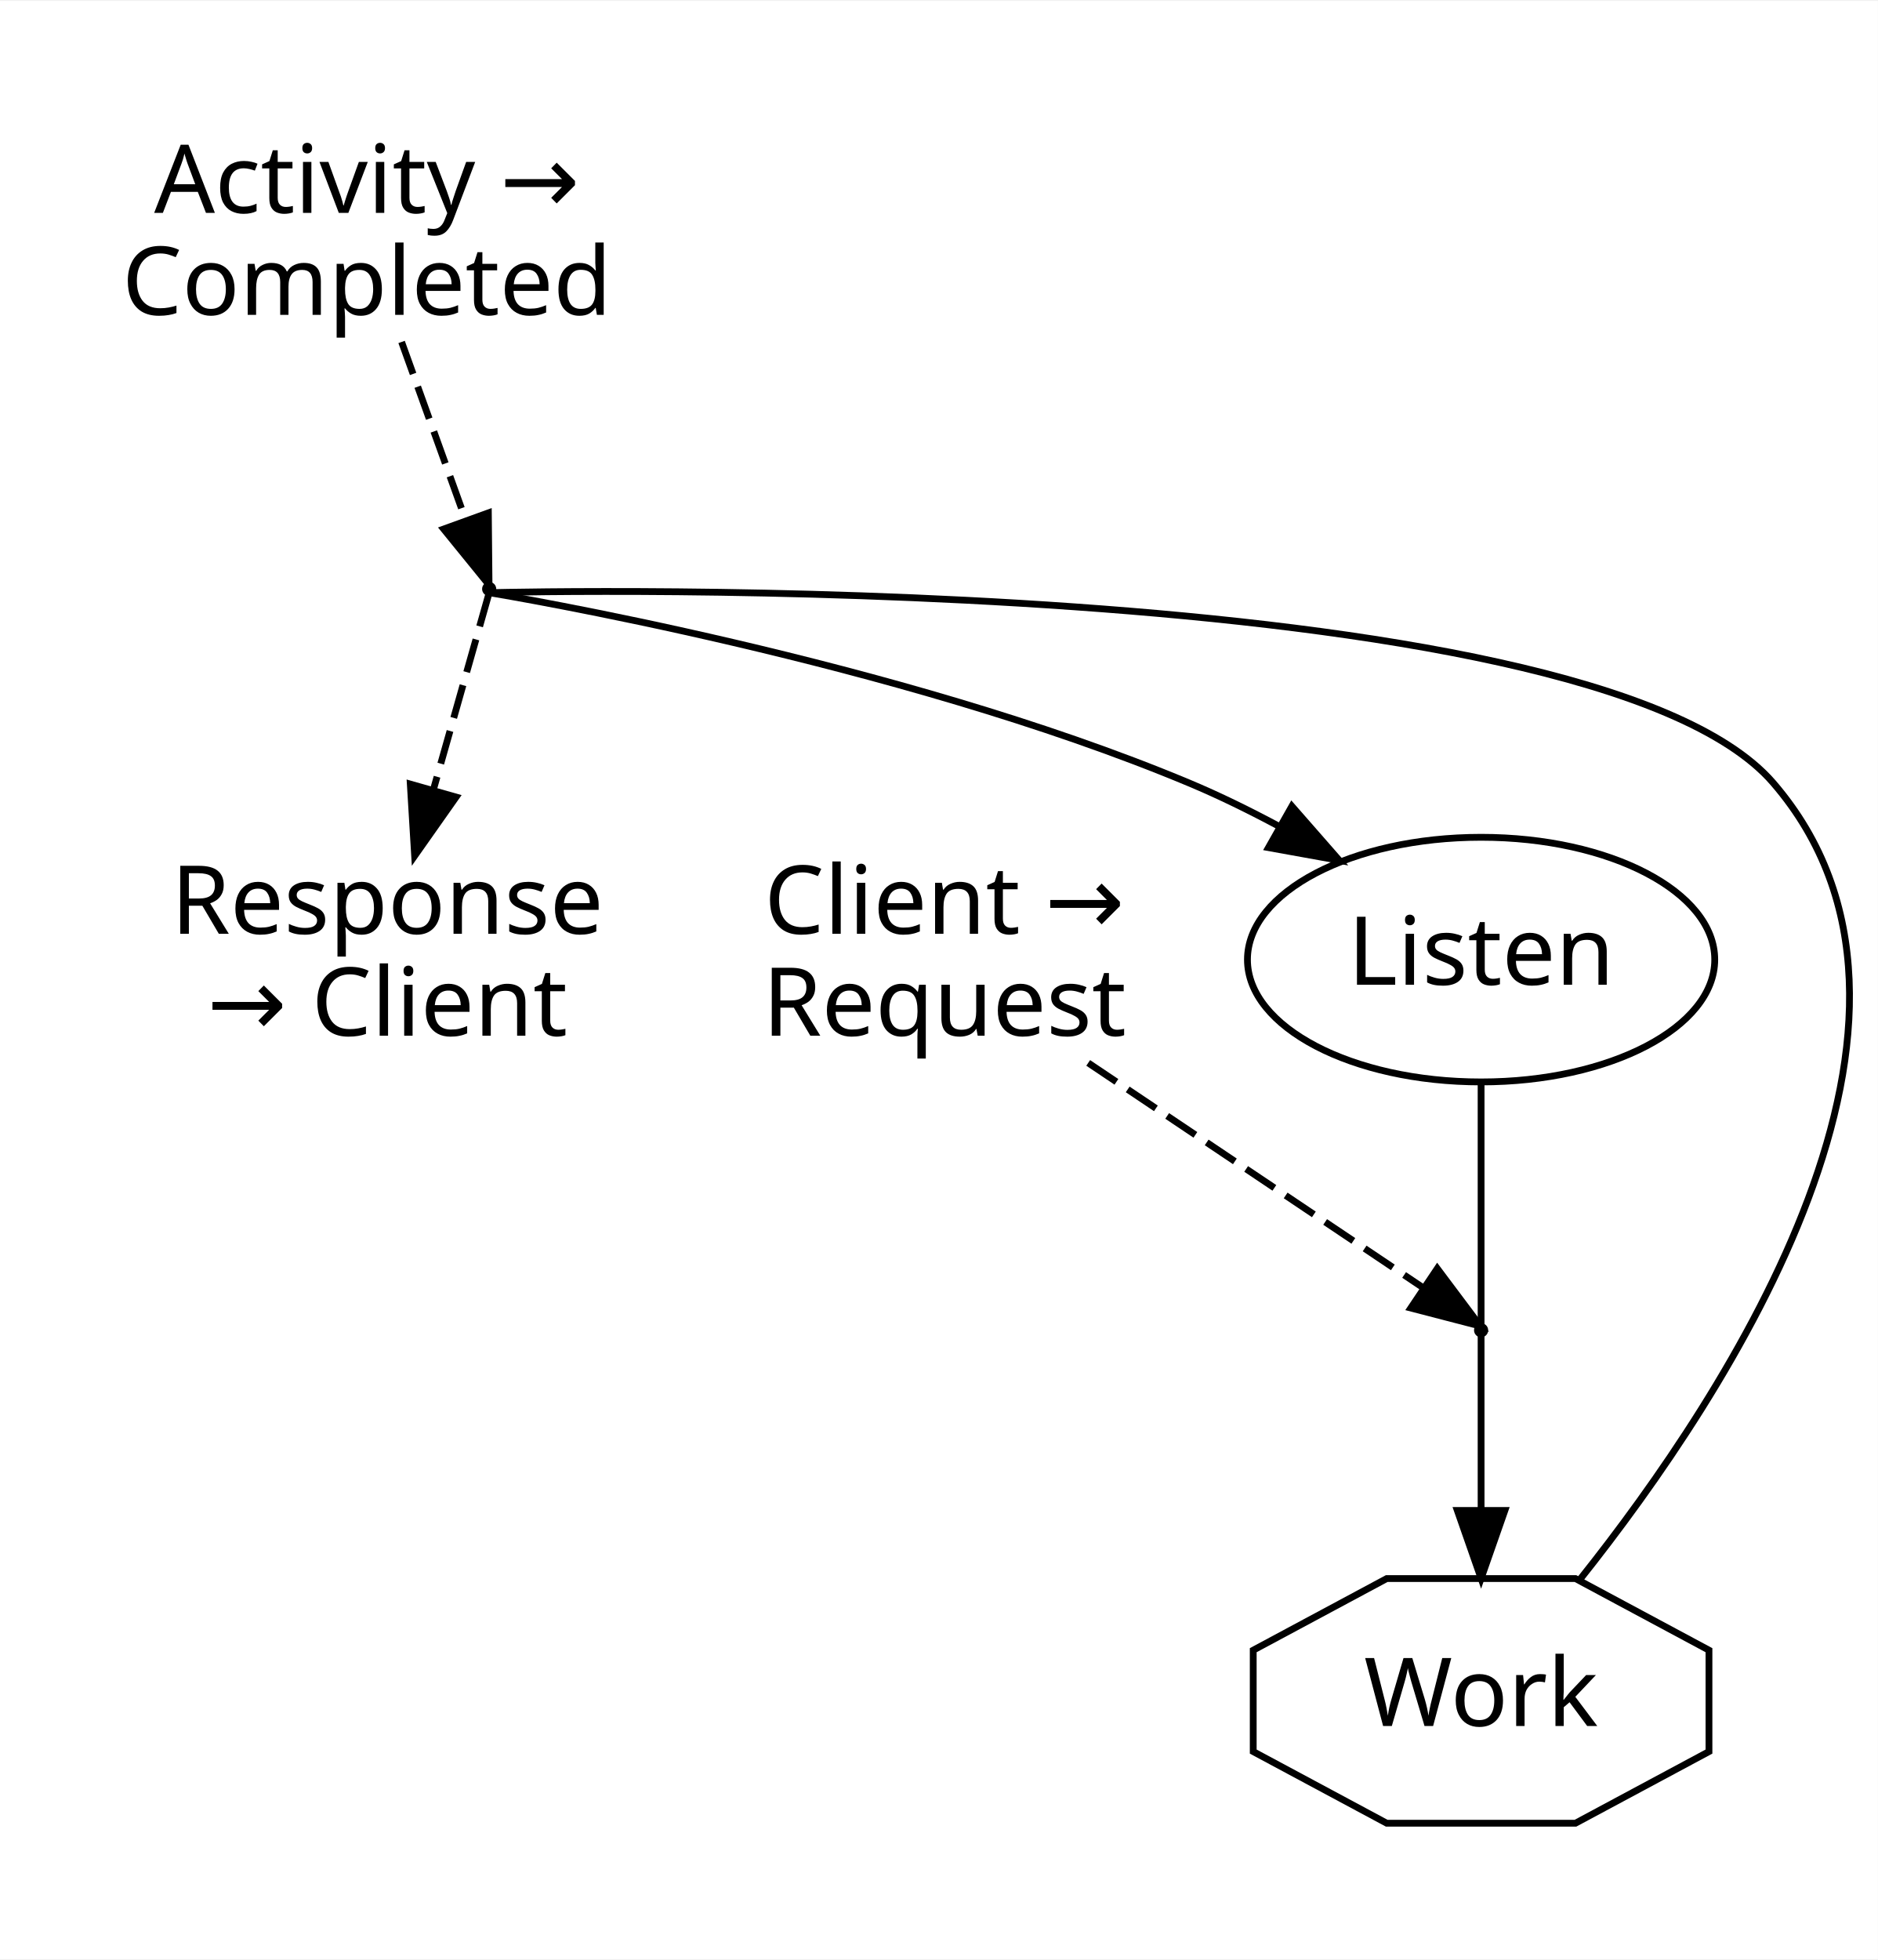
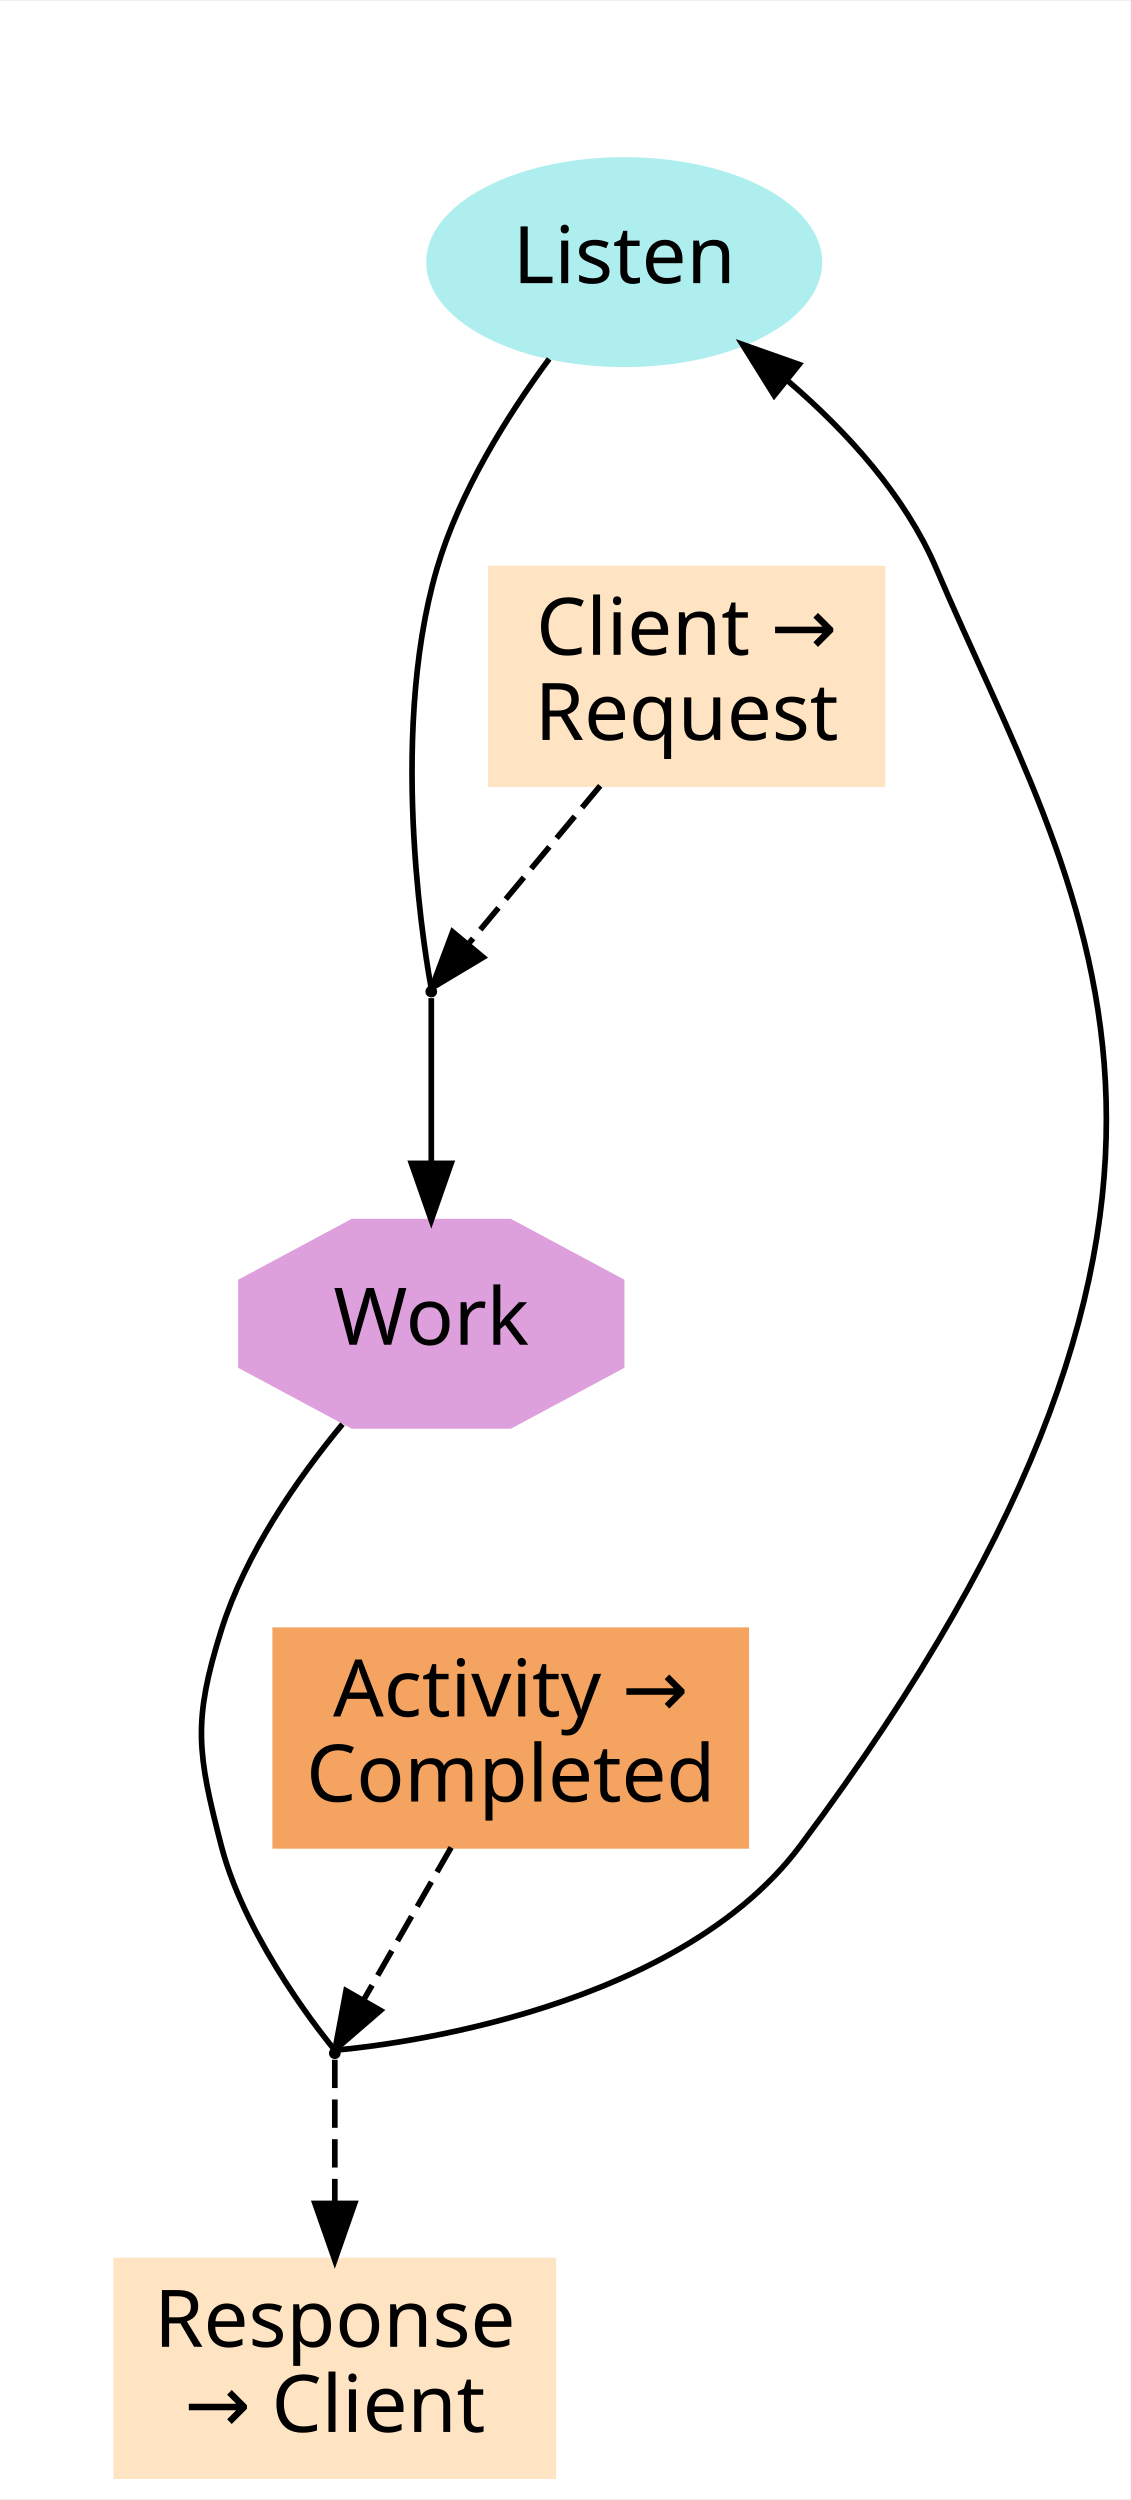
- <svg xmlns="http://www.w3.org/2000/svg" width="276pt" height="288pt" viewBox="0.00 0.00 276.40 288.16">
-   <g id="graph0" class="graph" transform="scale(1 1) rotate(0) translate(4 284.16)">
-     <polygon fill="white" stroke="transparent" points="-4,4 -4,-284.16 272.4,-284.16 272.4,4 -4,4" />
+ <svg xmlns="http://www.w3.org/2000/svg" width="199pt" height="440pt" viewBox="0.00 0.00 199.25 440.16">
+   <g id="graph0" class="graph" transform="scale(1 1) rotate(0) translate(4 436.16)">
+     <polygon fill="white" stroke="transparent" points="-4,4 -4,-436.16 195.25,-436.16 195.25,4 -4,4" />
    <g id="clust1" class="cluster">
-       <polygon fill="none" stroke="white" points="100,-8 100,-169.08 256,-169.08 256,-8 100,-8" />
+       <polygon fill="none" stroke="white" points="46,-245.08 46,-424.16 168,-424.16 168,-245.08 46,-245.08" />
    </g>
    <g id="clust2" class="cluster">
-       <polygon fill="none" stroke="white" points="8,-120.08 8,-272.16 92,-272.16 92,-120.08 8,-120.08" />
+       <polygon fill="none" stroke="white" points="54,-253.08 54,-416.16 160,-416.16 160,-253.08 54,-253.08" />
+     </g>
+     <g id="clust3" class="cluster">
+       <polygon fill="none" stroke="white" points="8,-58 8,-237.08 144,-237.08 144,-58 8,-58" />
+     </g>
+     <g id="clust4" class="cluster">
+       <polygon fill="none" stroke="white" points="16,-66 16,-229.08 136,-229.08 136,-66 16,-66" />
    </g>
    <g id="node1" class="node">
-       <ellipse fill="none" stroke="black" cx="214" cy="-143.08" rx="34.39" ry="18" />
-       <text text-anchor="middle" x="214" y="-139.38" font-family="sans-serif" font-size="14.00">Listen</text>
+       <ellipse fill="PaleTurquoise" stroke="PaleTurquoise" cx="106" cy="-390.16" rx="34.39" ry="18" />
+       <text text-anchor="middle" x="106" y="-386.46" font-family="sans-serif" font-size="14.00">Listen</text>
+     </g>
+     <g id="node2" class="node">
+       <ellipse fill="black" stroke="black" cx="72" cy="-261.62" rx="0.54" ry="0.54" />
+     </g>
+     <g id="edge3" class="edge">
+       <path fill="none" stroke="black" d="M92.77,-373.11C85.41,-363.14 76.96,-349.68 73,-336.16 64.03,-305.58 71.5,-264.8 71.98,-262.28" />
    </g>
    <g id="node3" class="node">
-       <ellipse fill="black" stroke="black" cx="214" cy="-88.54" rx="0.54" ry="0.54" />
+       <polygon fill="Bisque" stroke="Bisque" points="151.5,-336.16 82.5,-336.16 82.5,-298.16 151.5,-298.16 151.5,-336.16" />
+       <text text-anchor="middle" x="117" y="-320.96" font-family="sans-serif" font-size="14.00">Client →</text>
+       <text text-anchor="middle" x="117" y="-305.96" font-family="sans-serif" font-size="14.00">Request</text>
    </g>
-     <g id="edge1" class="edge">
-       <path fill="none" stroke="black" d="M214,-125.02C214,-110.01 214,-90.35 214,-89.14" />
+     <g id="node4" class="node">
+       <polygon fill="Plum" stroke="Plum" points="105.54,-195.62 105.54,-210.54 85.89,-221.08 58.11,-221.08 38.46,-210.54 38.46,-195.62 58.11,-185.08 85.89,-185.08 105.54,-195.62" />
+       <text text-anchor="middle" x="72" y="-199.38" font-family="sans-serif" font-size="14.00">Work</text>
    </g>
-     <g id="node2" class="node">
-       <polygon fill="none" stroke="black" points="247.54,-26.54 247.54,-41.46 227.89,-52 200.11,-52 180.46,-41.46 180.46,-26.54 200.11,-16 227.89,-16 247.54,-26.54" />
-       <text text-anchor="middle" x="214" y="-30.3" font-family="sans-serif" font-size="14.00">Work</text>
+     <g id="edge4" class="edge">
+       <path fill="none" stroke="black" d="M72,-260.46C72,-258.82 72,-244.99 72,-231.44" />
+       <polygon fill="black" stroke="black" points="75.5,-231.34 72,-221.34 68.5,-231.34 75.5,-231.34" />
+     </g>
+     <g id="edge5" class="edge">
+       <path fill="none" stroke="black" stroke-dasharray="5,2" d="M101.77,-297.88C93.86,-288.39 84.62,-277.3 78.55,-270.02" />
+       <polygon fill="black" stroke="black" points="81.14,-267.66 72.05,-262.22 75.76,-272.14 81.14,-267.66" />
    </g>
    <g id="node5" class="node">
-       <ellipse fill="black" stroke="black" cx="68" cy="-197.62" rx="0.54" ry="0.54" />
+       <ellipse fill="black" stroke="black" cx="55" cy="-74.54" rx="0.54" ry="0.54" />
    </g>
-     <g id="edge4" class="edge">
-       <path fill="none" stroke="black" d="M228.55,-51.87C250.54,-79.47 286.7,-134.65 257,-169.08 229.7,-200.73 73.01,-197.2 68.12,-197.08" />
+     <g id="edge6" class="edge">
+       <path fill="none" stroke="black" d="M56.35,-185.39C48.27,-175.62 39.24,-162.57 35,-149.08 29.93,-132.97 30.76,-127.43 35,-111.08 39.45,-93.92 54.05,-76.22 54.96,-75.13" />
    </g>
-     <g id="edge2" class="edge">
-       <path fill="none" stroke="black" d="M214,-87.85C214,-86.37 214,-74.32 214,-62.1" />
-       <polygon fill="black" stroke="black" points="217.5,-62.02 214,-52.02 210.5,-62.02 217.5,-62.02" />
+     <g id="node6" class="node">
+       <polygon fill="SandyBrown" stroke="SandyBrown" points="127.5,-149.08 44.5,-149.08 44.5,-111.08 127.5,-111.08 127.5,-149.08" />
+       <text text-anchor="middle" x="86" y="-133.88" font-family="sans-serif" font-size="14.00">Activity →</text>
+       <text text-anchor="middle" x="86" y="-118.88" font-family="sans-serif" font-size="14.00">Completed</text>
    </g>
-     <g id="node4" class="node">
-       <text text-anchor="middle" x="135" y="-146.88" font-family="sans-serif" font-size="14.00">Client →</text>
-       <text text-anchor="middle" x="135" y="-131.88" font-family="sans-serif" font-size="14.00">Request</text>
-     </g>
-     <g id="edge3" class="edge">
-       <path fill="none" stroke="Black" stroke-dasharray="5,2" d="M156.17,-127.88C172.29,-117.06 193.63,-102.74 205.36,-94.87" />
-       <polygon fill="Black" stroke="Black" points="207.55,-97.62 213.9,-89.15 203.65,-91.81 207.55,-97.62" />
-     </g>
-     <g id="edge5" class="edge">
-       <path fill="none" stroke="black" d="M68.04,-197.07C69.85,-196.77 127.92,-187.09 171,-169.08 175.45,-167.22 180,-164.98 184.4,-162.62" />
-       <polygon fill="black" stroke="black" points="186.15,-165.65 193.13,-157.68 182.7,-159.56 186.15,-165.65" />
+     <g id="edge7" class="edge">
+       <path fill="none" stroke="black" d="M55.17,-75.09C58.6,-75.37 113.9,-80.21 137,-111.08 224.03,-227.4 185.41,-278.73 161,-336.16 155.51,-349.06 145.18,-360.35 134.93,-369.15" />
+       <polygon fill="black" stroke="black" points="132.43,-366.67 126.83,-375.66 136.82,-372.13 132.43,-366.67" />
    </g>
    <g id="node7" class="node">
-       <text text-anchor="middle" x="53" y="-146.88" font-family="sans-serif" font-size="14.00">Response</text>
-       <text text-anchor="middle" x="53" y="-131.88" font-family="sans-serif" font-size="14.00">→ Client</text>
+       <polygon fill="Bisque" stroke="Bisque" points="93.5,-38 16.5,-38 16.5,0 93.5,0 93.5,-38" />
+       <text text-anchor="middle" x="55" y="-22.8" font-family="sans-serif" font-size="14.00">Response</text>
+       <text text-anchor="middle" x="55" y="-7.8" font-family="sans-serif" font-size="14.00">→ Client</text>
    </g>
-     <g id="edge7" class="edge">
-       <path fill="none" stroke="Black" stroke-dasharray="5,2" d="M67.96,-196.93C67.5,-195.32 63.52,-181.26 59.78,-168.05" />
-       <polygon fill="Black" stroke="Black" points="63.13,-167 57.03,-158.34 56.39,-168.91 63.13,-167" />
+     <g id="edge9" class="edge">
+       <path fill="none" stroke="black" stroke-dasharray="5,2" d="M55,-73.39C55,-71.92 55,-60.18 55,-48.09" />
+       <polygon fill="black" stroke="black" points="58.5,-48.06 55,-38.06 51.5,-48.06 58.5,-48.06" />
    </g>
-     <g id="node6" class="node">
-       <text text-anchor="middle" x="50" y="-252.96" font-family="sans-serif" font-size="14.00">Activity →</text>
-       <text text-anchor="middle" x="50" y="-237.96" font-family="sans-serif" font-size="14.00">Completed</text>
-     </g>
-     <g id="edge6" class="edge">
-       <path fill="none" stroke="Black" stroke-dasharray="5,2" d="M55.11,-233.97C58.13,-225.57 61.88,-215.17 64.55,-207.75" />
-       <polygon fill="Black" stroke="Black" points="67.88,-208.82 67.98,-198.22 61.3,-206.44 67.88,-208.82" />
+     <g id="edge8" class="edge">
+       <path fill="none" stroke="black" stroke-dasharray="5,2" d="M75.5,-110.8C70.33,-101.79 64.33,-91.33 60.16,-84.06" />
+       <polygon fill="black" stroke="black" points="63.05,-82.07 55.03,-75.14 56.98,-85.55 63.05,-82.07" />
    </g>
  </g>
</svg>
